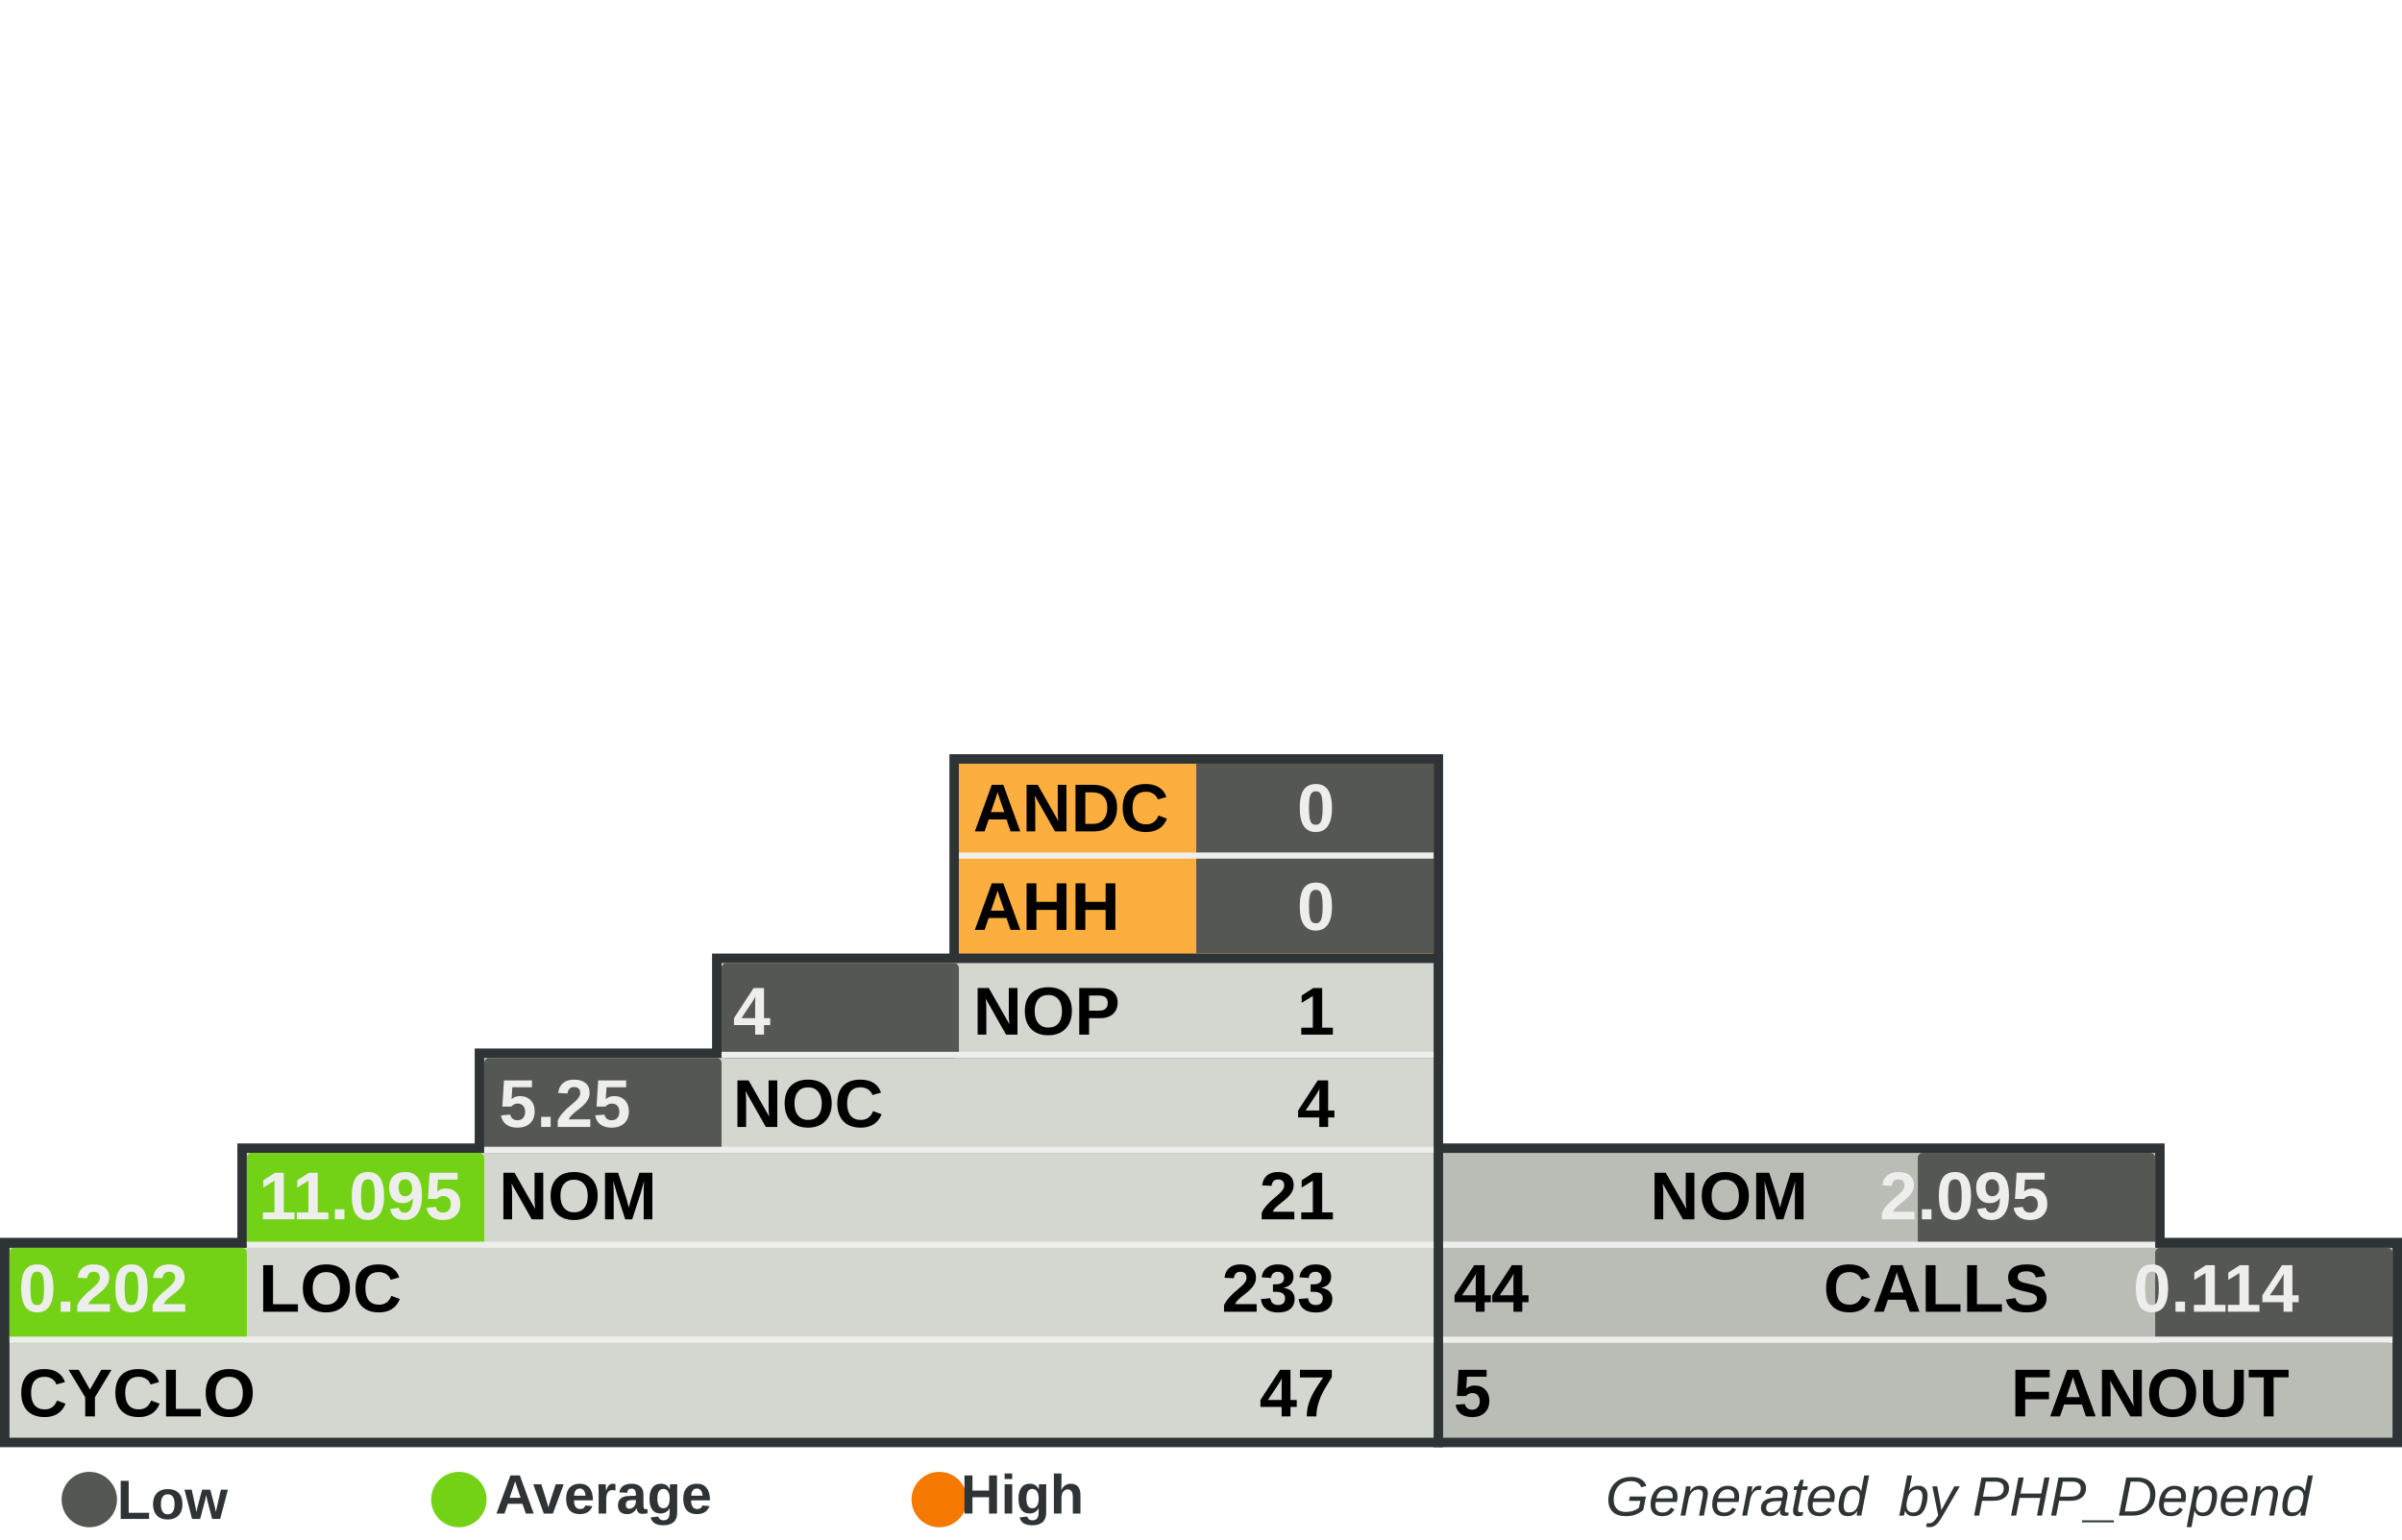
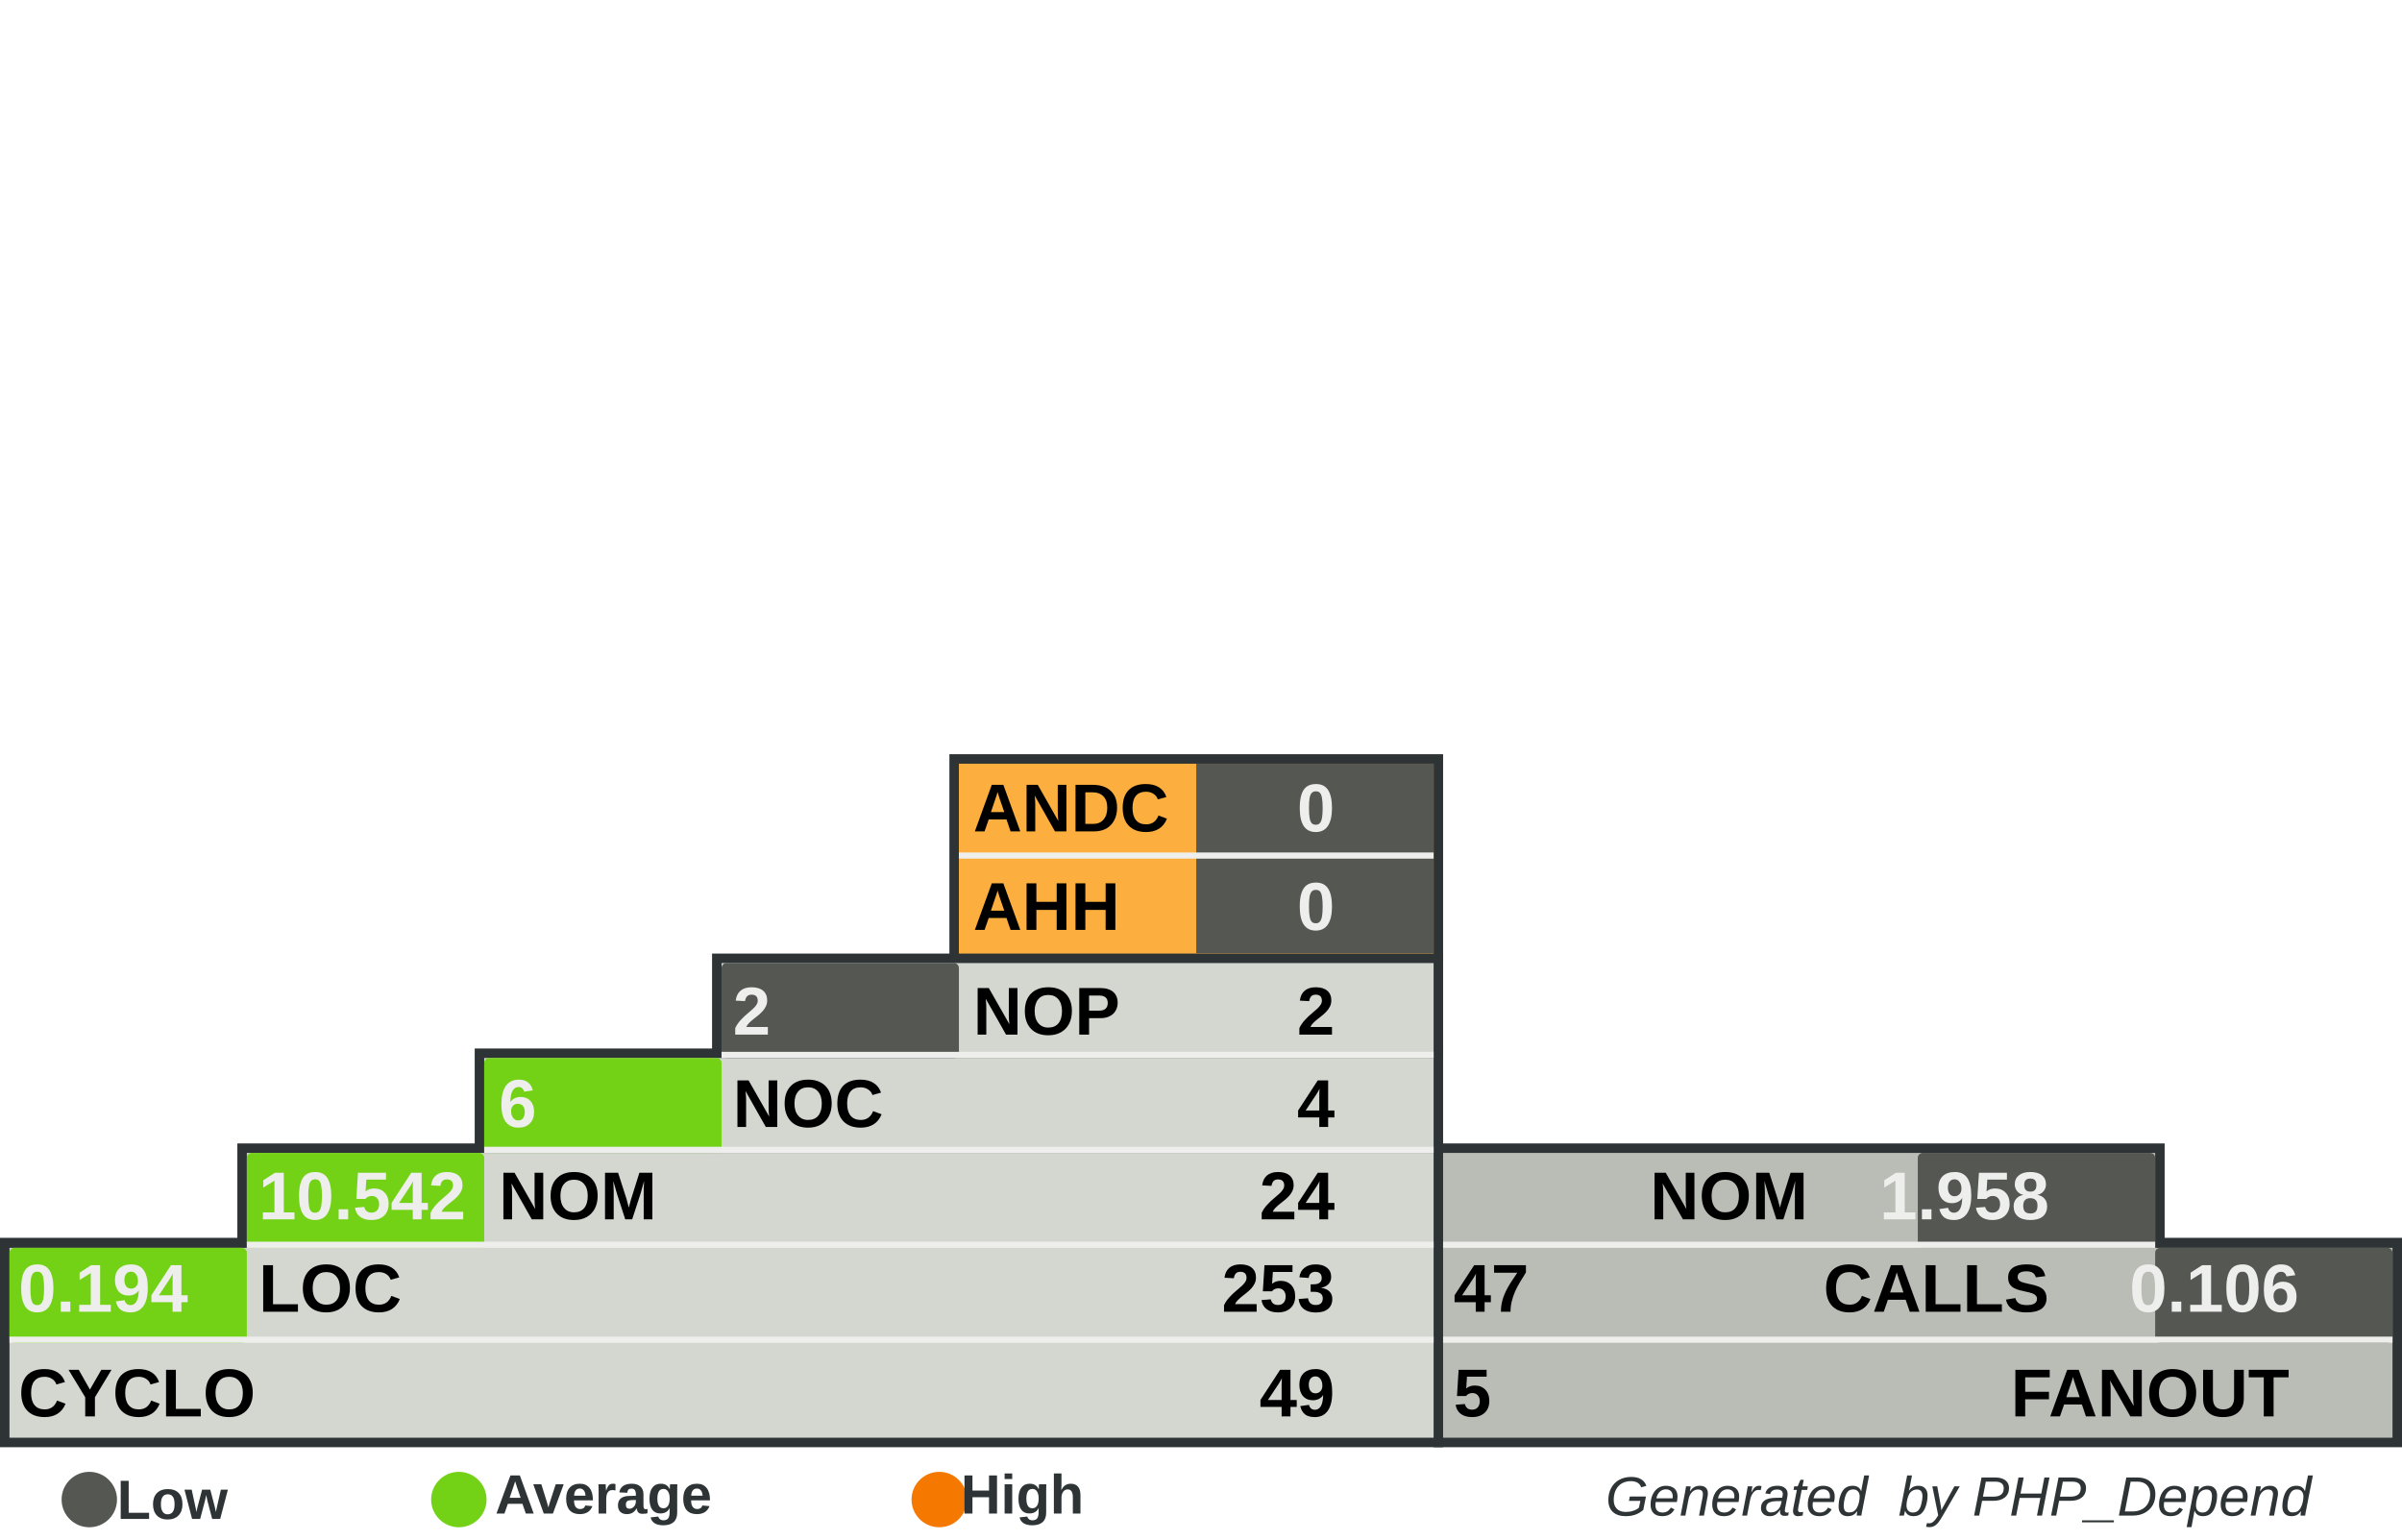
<svg xmlns="http://www.w3.org/2000/svg" width="390" height="250" id="svg5110" version="1.0">
  <defs id="defs5112">
    </defs>
  <g id="layer1">
    <rect style="fill:#555753" width="0" height="0" x="0" y="0" rx="0" ry="0" id="rect8982" xml:id="threshold.low" />
    <rect style="fill:#73d216" width="0" height="0" x="0" y="0" rx="0" ry="0" id="rect8983" xml:id="threshold.average" />
    <rect style="fill:#f57900" width="0" height="0" x="0" y="0" rx="0" ry="0" id="rect2834" xml:id="threshold.high" />
    <rect style="opacity:1;fill:#2e3436;fill-opacity:1;stroke:none;stroke-width:1;stroke-miterlimit:4;stroke-dasharray:none;stroke-opacity:1" id="rect4954" width="118.696" height="16.957" x="232.767" y="185.672" rx="2.978" ry="0" />
    <rect style="opacity:1;fill:#2e3436;fill-opacity:1;stroke:none;stroke-width:1;stroke-miterlimit:4;stroke-dasharray:none;stroke-opacity:1" id="rect4956" width="157.233" height="34" x="232.767" y="201" rx="3.945" ry="0" />
    <rect style="opacity:1;fill:#2e3436;fill-opacity:1;stroke:none;stroke-width:1;stroke-miterlimit:4;stroke-dasharray:none;stroke-opacity:1" id="rect4958" width="80.158" height="33.913" x="154.15" y="122.47" rx="2.011" ry="0" />
    <rect style="opacity:1;fill:#2e3436;fill-opacity:1;stroke:none;stroke-width:1;stroke-miterlimit:4;stroke-dasharray:none;stroke-opacity:1" id="rect4960" width="234.308" height="34" x="0" y="201" rx="5.879" ry="0" />
    <rect style="opacity:1;fill:#2e3436;fill-opacity:1;stroke:none;stroke-width:1;stroke-miterlimit:4;stroke-dasharray:none;stroke-opacity:1" id="rect4962" width="195.771" height="16.957" x="38.538" y="185.672" rx="4.912" ry="0" />
    <rect style="opacity:1;fill:#2e3436;fill-opacity:1;stroke:none;stroke-width:1;stroke-miterlimit:4;stroke-dasharray:none;stroke-opacity:1" id="rect4964" width="157.233" height="16.957" x="77.075" y="170.257" rx="3.945" ry="0" />
    <rect style="opacity:1;fill:#2e3436;fill-opacity:1;stroke:none;stroke-width:1;stroke-miterlimit:4;stroke-dasharray:none;stroke-opacity:1" id="rect4966" width="118.696" height="16.957" x="115.613" y="154.842" rx="2.978" ry="0" />
    <rect style="opacity:1;fill:#d3d7cf;fill-opacity:1;stroke:none;stroke-width:1;stroke-miterlimit:4;stroke-dasharray:none;stroke-opacity:1" id="rect4968" width="231.225" height="30.83" x="1.542" y="202.628" rx="5.801" ry="0" />
    <rect style="opacity:1;fill:#d3d7cf;fill-opacity:1;stroke:none;stroke-width:1;stroke-miterlimit:4;stroke-dasharray:none;stroke-opacity:1" id="rect4970" width="192.688" height="15.415" x="40.079" y="187.214" rx="4.834" ry="0" />
    <rect style="opacity:1;fill:#d3d7cf;fill-opacity:1;stroke:none;stroke-width:1;stroke-miterlimit:4;stroke-dasharray:none;stroke-opacity:1" id="rect4972" width="154.15" height="15.415" x="78.617" y="171.798" rx="3.868" ry="0" />
    <rect style="opacity:1;fill:#d3d7cf;fill-opacity:1;stroke:none;stroke-width:1;stroke-miterlimit:4;stroke-dasharray:none;stroke-opacity:1" id="rect4974" width="115.613" height="15.415" x="117.154" y="156.383" rx="2.901" ry="0" />
    <rect style="opacity:1;fill:#fcaf3e;fill-opacity:1;stroke:none;stroke-width:1;stroke-miterlimit:4;stroke-dasharray:none;stroke-opacity:1" id="rect4976" width="77.075" height="30.83" x="155.692" y="124.012" rx="1.934" ry="0" />
    <rect style="opacity:1;fill:#babdb6;fill-opacity:1;stroke:none;stroke-width:1;stroke-miterlimit:4;stroke-dasharray:none;stroke-opacity:1" id="rect4978" width="154.15" height="30.83" x="234.308" y="202.628" rx="3.868" ry="0" />
    <rect style="opacity:1;fill:#babdb6;fill-opacity:1;stroke:none;stroke-width:1;stroke-miterlimit:4;stroke-dasharray:none;stroke-opacity:1" id="rect4980" width="115.613" height="15.415" x="234.308" y="187.213" rx="2.901" ry="0" />
    <rect style="opacity:1;fill:#555753;fill-opacity:1;stroke:none;stroke-width:1;stroke-miterlimit:4;stroke-dasharray:none;stroke-opacity:1" id="rect4982" xml:id="rect.andc" width="38.538" height="15.43" x="194.229" y="124.012" rx="0.967" ry="0" />
    <rect style="opacity:1;fill:#555753;fill-opacity:1;stroke:none;stroke-width:1;stroke-miterlimit:4;stroke-dasharray:none;stroke-opacity:1" id="rect2851" xml:id="rect.ahh" width="38.538" height="15.4" x="194.229" y="139.412" rx="0.967" ry="0" />
    <rect style="opacity:1;fill:#555753;fill-opacity:1;stroke:none;stroke-width:1;stroke-miterlimit:4;stroke-dasharray:none;stroke-opacity:1" id="rect4984" xml:id="rect.noc-nop" width="38.538" height="15.415" x="117.154" y="156.383" rx="0.806" />
-     <rect style="opacity:1;fill:#555753;fill-opacity:1;stroke:none;stroke-width:1;stroke-miterlimit:4;stroke-dasharray:none;stroke-opacity:1" id="rect4986" xml:id="rect.nom-noc" width="38.538" height="15.415" x="78.617" y="171.798" rx="0.806" />
+     <rect style="opacity:1;fill:#73d216;fill-opacity:1;stroke:none;stroke-width:1;stroke-miterlimit:4;stroke-dasharray:none;stroke-opacity:1" id="rect4986" xml:id="rect.nom-noc" width="38.538" height="15.415" x="78.617" y="171.798" rx="0.806" />
    <rect style="opacity:1;fill:#73d216;fill-opacity:1;stroke:none;stroke-width:1;stroke-miterlimit:4;stroke-dasharray:none;stroke-opacity:1" id="rect4988" xml:id="rect.loc-nom" width="38.538" height="15.415" x="40.079" y="187.213" rx="0.806" />
    <rect style="opacity:1;fill:#73d216;fill-opacity:1;stroke:none;stroke-width:1;stroke-miterlimit:4;stroke-dasharray:none;stroke-opacity:1" id="rect4990" xml:id="rect.cyclo-loc" width="38.538" height="15.415" x="1.542" y="202.628" rx="0.806" />
    <rect style="opacity:1;fill:#555753;fill-opacity:1;stroke:none;stroke-width:1;stroke-miterlimit:4;stroke-dasharray:none;stroke-opacity:1" id="rect4992" xml:id="rect.calls-nom" width="38.538" height="15.415" x="311.383" y="187.213" rx="0.806" />
    <rect style="opacity:1;fill:#555753;fill-opacity:1;stroke:none;stroke-width:1;stroke-miterlimit:4;stroke-dasharray:none;stroke-opacity:1" id="rect4994" xml:id="rect.fanout-calls" width="38.538" height="15.415" x="349.921" y="202.628" rx="0.806" />
    <rect style="opacity:1;fill:#eeeeec;fill-opacity:1;stroke:none;stroke-width:1;stroke-miterlimit:4;stroke-dasharray:none;stroke-opacity:1" id="rect4996" width="231.225" height="1" x="1.542" y="217.043" rx="5.801" ry="0" />
    <rect style="opacity:1;fill:#eeeeec;fill-opacity:1;stroke:none;stroke-width:1;stroke-miterlimit:4;stroke-dasharray:none;stroke-opacity:1" id="rect4998" width="192.688" height="1" x="40.079" y="201.628" rx="4.834" ry="0" />
    <rect style="opacity:1;fill:#eeeeec;fill-opacity:1;stroke:none;stroke-width:1;stroke-miterlimit:4;stroke-dasharray:none;stroke-opacity:1" id="rect5000" width="154.15" height="1" x="78.617" y="186.213" rx="3.868" ry="0" />
    <rect style="opacity:1;fill:#eeeeec;fill-opacity:1;stroke:none;stroke-width:1;stroke-miterlimit:4;stroke-dasharray:none;stroke-opacity:1" id="rect5002" width="115.613" height="1" x="117.154" y="170.798" rx="2.901" ry="0" />
    <rect style="opacity:1;fill:#eeeeec;fill-opacity:1;stroke:none;stroke-width:1;stroke-miterlimit:4;stroke-dasharray:none;stroke-opacity:1" id="rect5004" width="115.613" height="1" x="234.308" y="201.628" rx="2.901" ry="0" />
    <rect style="opacity:1;fill:#eeeeec;fill-opacity:1;stroke:none;stroke-width:1;stroke-miterlimit:4;stroke-dasharray:none;stroke-opacity:1" id="rect5006" width="154.15" height="1" x="234.308" y="217.043" rx="3.868" ry="0" />
    <rect style="opacity:1;fill:#eeeeec;fill-opacity:1;stroke:none;stroke-width:1;stroke-miterlimit:4;stroke-dasharray:none;stroke-opacity:1" id="rect5008" width="77.075" height="1" x="155.692" y="138.427" rx="1.934" ry="0" />
    <text xml:space="preserve" style="font-size:11px;font-style:normal;font-variant:normal;font-weight:bold;font-stretch:normal;fill:#000000;fill-opacity:1;stroke:none;stroke-width:1px;stroke-linecap:butt;stroke-linejoin:miter;stroke-opacity:1;font-family:Arial" x="158" y="135" title="Average Number of Derived Classes" id="text5010">
      <tspan title="Average Number of Derived Classes" id="tspan5012" x="158" y="135">ANDC</tspan>
    </text>
    <text xml:space="preserve" style="font-size:11px;font-style:normal;font-variant:normal;font-weight:bold;font-stretch:normal;fill:#000000;fill-opacity:1;stroke:none;stroke-width:1px;stroke-linecap:butt;stroke-linejoin:miter;stroke-opacity:1;font-family:Arial" x="158" y="151" title="Average Hierarchy Height" id="text5014">
      <tspan title="Average Hierarchy Height" id="tspan5016" x="158" y="151">AHH</tspan>
    </text>
    <text xml:space="preserve" style="font-size:11px;font-style:normal;font-variant:normal;font-weight:bold;font-stretch:normal;fill:#000000;fill-opacity:1;stroke:none;stroke-width:1px;stroke-linecap:butt;stroke-linejoin:miter;stroke-opacity:1;font-family:Arial" x="158" y="168" title="Number Of Packages" id="text5018">
      <tspan title="Number Of Packages" id="tspan5020" x="158" y="168">NOP</tspan>
    </text>
    <text xml:space="preserve" style="font-size:11px;font-style:normal;font-variant:normal;font-weight:bold;font-stretch:normal;fill:#000000;fill-opacity:1;stroke:none;stroke-width:1px;stroke-linecap:butt;stroke-linejoin:miter;stroke-opacity:1;font-family:Arial" x="119" y="183" id="text5022" title="Number Of Classes" transform="scale(0.9999985,1.000001)">
      <tspan title="Number Of Classes" id="tspan5024" x="119" y="183">NOC</tspan>
    </text>
    <text xml:space="preserve" style="font-size:11px;font-style:normal;font-variant:normal;font-weight:bold;font-stretch:normal;fill:#000000;fill-opacity:1;stroke:none;stroke-width:1px;stroke-linecap:butt;stroke-linejoin:miter;stroke-opacity:1;font-family:Arial" x="81" y="198" id="text5026" title="Number Of Methods (Methods+Functions)" transform="scale(0.9999985,1.000001)">
      <tspan title="Number Of Methods (Methods+Functions)" id="tspan5028" x="81" y="198">NOM</tspan>
    </text>
    <text xml:space="preserve" style="font-size:11px;font-style:normal;font-variant:normal;font-weight:bold;font-stretch:normal;fill:#000000;fill-opacity:1;stroke:none;stroke-width:1px;stroke-linecap:butt;stroke-linejoin:miter;stroke-opacity:1;font-family:Arial" x="42" y="213" id="text5030" title="Lines Of Code (Non Comment and Non Whitespace Lines)" transform="scale(0.9999985,1.000001)">
      <tspan title="Lines Of Code (Non Comment and Non Whitespace Lines)" id="tspan5032" x="42" y="213">LOC</tspan>
    </text>
    <text xml:space="preserve" style="font-size:11px;font-style:normal;font-variant:normal;font-weight:bold;font-stretch:normal;fill:#000000;fill-opacity:1;stroke:none;stroke-width:1px;stroke-linecap:butt;stroke-linejoin:miter;stroke-opacity:1;font-family:Arial" x="3" y="230" id="text5034" title="Cyclomatic Complexity" transform="scale(0.9999985,1.000001)">
      <tspan title="Cyclomatic Complexity" id="tspan5036" x="3" y="230">CYCLO</tspan>
    </text>
    <text xml:space="preserve" style="font-size:11px;font-style:normal;font-variant:normal;font-weight:bold;font-stretch:normal;text-align:end;text-anchor:end;fill:#000000;fill-opacity:1;stroke:none;stroke-width:1px;stroke-linecap:butt;stroke-linejoin:miter;stroke-opacity:1;font-family:Arial" x="308.858" y="198" id="text5038" title="Number Of Methods (Methods+Functions)" transform="scale(0.9999985,1.000001)">
      <tspan title="Number Of Methods (Methods+Functions)" id="tspan5040" x="308.858" y="198">NOM</tspan>
    </text>
    <text xml:space="preserve" style="font-size:11px;font-style:normal;font-variant:normal;font-weight:bold;font-stretch:normal;text-anchor:end;fill:#000000;fill-opacity:1;stroke:none;stroke-width:1px;stroke-linecap:butt;stroke-linejoin:miter;stroke-opacity:1;font-family:Arial" x="348" y="213" id="text5042" title="Number of Operation Calls" transform="scale(0.9999985,1.000001)">
      <tspan title="Number of Operation Calls" id="tspan5044" x="348" y="213">CALLS</tspan>
    </text>
    <text xml:space="preserve" style="font-size:11px;font-style:normal;font-variant:normal;font-weight:bold;font-stretch:normal;text-anchor:end;fill:#000000;fill-opacity:1;stroke:none;stroke-width:1px;stroke-linecap:butt;stroke-linejoin:miter;stroke-opacity:1;font-family:Arial" x="387" y="230" id="text5046" title="Number of Called Classes" transform="scale(0.9999985,1.000001)">
      <tspan title="Number of Called Classes" id="tspan5048" x="387" y="230">FANOUT</tspan>
    </text>
    <text xml:space="preserve" style="font-size:11px;font-style:normal;font-variant:normal;font-weight:bold;font-stretch:normal;fill:#000000;fill-opacity:1;stroke:none;stroke-width:1px;stroke-linecap:butt;stroke-linejoin:miter;stroke-opacity:1;font-family:Arial" title="Number of Called Classes" x="236" y="230" id="text5050" transform="scale(0.9999985,1.000001)">
      <tspan title="Number of Called Classes" id="tspan5052" xml:id="pdepend.fanout" x="236" y="230">5</tspan>
    </text>
    <text xml:space="preserve" style="font-size:11px;font-style:normal;font-variant:normal;font-weight:bold;font-stretch:normal;fill:#000000;fill-opacity:1;stroke:none;stroke-width:1px;stroke-linecap:butt;stroke-linejoin:miter;stroke-opacity:1;font-family:Arial" title="Number of Operation Calls" x="236" y="213" id="text5054" transform="scale(0.9999985,1.000001)">
-       <tspan title="Number of Operation Calls" id="tspan5056" xml:id="pdepend.calls" x="236" y="213">44</tspan>
+       <tspan title="Number of Operation Calls" id="tspan5056" xml:id="pdepend.calls" x="236" y="213">47</tspan>
    </text>
    <text xml:space="preserve" style="font-size:11px;font-style:normal;font-variant:normal;font-weight:bold;font-stretch:normal;text-anchor:end;fill:#000000;fill-opacity:1;stroke:none;stroke-width:1px;stroke-linecap:butt;stroke-linejoin:miter;stroke-opacity:1;font-family:Arial" title="Cyclomatic Complexity" x="232" y="230" id="text5058" transform="scale(0.9999985,1.000001)">
-       <tspan title="Cyclomatic Complexity" id="tspan5060" xml:id="pdepend.cyclo" x="232" y="230">47</tspan>
+       <tspan title="Cyclomatic Complexity" id="tspan5060" xml:id="pdepend.cyclo" x="232" y="230">49</tspan>
    </text>
    <text xml:space="preserve" style="font-size:11px;font-style:normal;font-variant:normal;font-weight:bold;font-stretch:normal;text-anchor:end;fill:#000000;fill-opacity:1;stroke:none;stroke-width:1px;stroke-linecap:butt;stroke-linejoin:miter;stroke-opacity:1;font-family:Arial" title="Lines Of Code (Non Comment and Non Whitespace Lines)" x="232" y="213" id="text5062" transform="scale(0.9999985,1.000001)">
-       <tspan xml:id="pdepend.loc" title="Lines Of Code (Non Comment and Non Whitespace Lines)" id="tspan5064" x="232" y="213">233</tspan>
+       <tspan xml:id="pdepend.loc" title="Lines Of Code (Non Comment and Non Whitespace Lines)" id="tspan5064" x="232" y="213">253</tspan>
    </text>
    <text xml:space="preserve" style="font-size:11px;font-style:normal;font-variant:normal;font-weight:bold;font-stretch:normal;text-anchor:end;fill:#000000;fill-opacity:1;stroke:none;stroke-width:1px;stroke-linecap:butt;stroke-linejoin:miter;stroke-opacity:1;font-family:Arial" title="Number Of Methods (Methods+Functions)" x="232" y="198" id="text5066" transform="scale(0.9999985,1.000001)">
-       <tspan title="Number Of Methods (Methods+Functions)" id="tspan5068" xml:id="pdepend.nom" x="232" y="198">21</tspan>
+       <tspan title="Number Of Methods (Methods+Functions)" id="tspan5068" xml:id="pdepend.nom" x="232" y="198">24</tspan>
    </text>
    <text xml:space="preserve" style="font-size:11px;font-style:normal;font-variant:normal;font-weight:bold;font-stretch:normal;text-anchor:end;fill:#000000;fill-opacity:1;stroke:none;stroke-width:1px;stroke-linecap:butt;stroke-linejoin:miter;stroke-opacity:1;font-family:Arial" title="Number Of Packages" x="232" y="168" id="text5070" transform="scale(0.9999985,1.000001)">
-       <tspan title="Number Of Packages" id="tspan5072" xml:id="pdepend.nop" x="232" y="168">1</tspan>
+       <tspan title="Number Of Packages" id="tspan5072" xml:id="pdepend.nop" x="232" y="168">2</tspan>
    </text>
    <text xml:space="preserve" style="font-size:11px;font-style:normal;font-variant:normal;font-weight:bold;font-stretch:normal;text-anchor:end;fill:#000000;fill-opacity:1;stroke:none;stroke-width:1px;stroke-linecap:butt;stroke-linejoin:miter;stroke-opacity:1;font-family:Arial" title="Number Of Classes" x="232" y="183" id="text5074" transform="scale(0.9999985,1.000001)">
      <tspan title="Number Of Classes" id="tspan5076" xml:id="pdepend.noc" x="232" y="183">4</tspan>
    </text>
    <text xml:space="preserve" style="font-size:11px;font-style:normal;font-variant:normal;font-weight:bold;font-stretch:normal;text-anchor:end;fill:#eeeeec;fill-opacity:1;stroke:none;stroke-width:1px;stroke-linecap:butt;stroke-linejoin:miter;stroke-opacity:1;font-family:Arial" title="Average Number of Derived Classes" x="232" y="135" id="text5078" transform="scale(0.9999985,1.000001)">
      <tspan title="Average Number of Derived Classes" id="tspan5080" xml:id="pdepend.andc" x="232" y="135">0</tspan>
    </text>
    <text xml:space="preserve" style="font-size:11px;font-style:normal;font-variant:normal;font-weight:bold;font-stretch:normal;text-anchor:end;fill:#eeeeec;fill-opacity:1;stroke:none;stroke-width:1px;stroke-linecap:butt;stroke-linejoin:miter;stroke-opacity:1;font-family:Arial" title="Average Hierarchy Height" x="232" y="151" id="text5082" transform="scale(0.9999985,1.000001)">
      <tspan title="Average Hierarchy Height" id="tspan5084" xml:id="pdepend.ahh" x="232" y="151">0</tspan>
    </text>
    <text xml:space="preserve" style="font-size:11px;font-style:normal;font-variant:normal;font-weight:bold;font-stretch:normal;fill:#eeeeec;fill-opacity:1;stroke:none;stroke-width:1px;stroke-linecap:butt;stroke-linejoin:miter;stroke-opacity:1;font-family:Arial" title="Ratio: Number of Classes / Number of Packages" x="119" y="168" id="text5086" transform="scale(0.9999985,1.000001)">
-       <tspan title="Ratio: Number of Classes / Number of Packages" id="tspan5088" xml:id="pdepend.noc-nop" x="119" y="168">4</tspan>
+       <tspan title="Ratio: Number of Classes / Number of Packages" id="tspan5088" xml:id="pdepend.noc-nop" x="119" y="168">2</tspan>
    </text>
    <text xml:space="preserve" style="font-size:11px;font-style:normal;font-variant:normal;font-weight:bold;font-stretch:normal;fill:#eeeeec;fill-opacity:1;stroke:none;stroke-width:1px;stroke-linecap:butt;stroke-linejoin:miter;stroke-opacity:1;font-family:Arial" title="Ratio: Number of Methods / Number of Classes" x="81" y="183" id="text5090" transform="scale(0.9999985,1.000001)">
-       <tspan title="Ratio: Number of Methods / Number of Classes" id="tspan5092" xml:id="pdepend.nom-noc" x="81" y="183">5.25</tspan>
+       <tspan title="Ratio: Number of Methods / Number of Classes" id="tspan5092" xml:id="pdepend.nom-noc" x="81" y="183">6</tspan>
    </text>
    <text xml:space="preserve" style="font-size:11px;font-style:normal;font-variant:normal;font-weight:bold;font-stretch:normal;fill:#eeeeec;fill-opacity:1;stroke:none;stroke-width:1px;stroke-linecap:butt;stroke-linejoin:miter;stroke-opacity:1;font-family:Arial" title="Ratio: Lines of Code / Number of Methods" x="42" y="198" id="text5094" transform="scale(0.9999985,1.000001)">
-       <tspan title="Ratio: Lines of Code / Number of Methods" id="tspan5096" xml:id="pdepend.loc-nom" x="42" y="198">11.095</tspan>
+       <tspan title="Ratio: Lines of Code / Number of Methods" id="tspan5096" xml:id="pdepend.loc-nom" x="42" y="198">10.542</tspan>
    </text>
    <text xml:space="preserve" style="font-size:11px;font-style:normal;font-variant:normal;font-weight:bold;font-stretch:normal;fill:#eeeeec;fill-opacity:1;stroke:none;stroke-width:1px;stroke-linecap:butt;stroke-linejoin:miter;stroke-opacity:1;font-family:Arial" title="Ratio: Cyclomatic Complexity / Lines of Code" x="3" y="213" id="text5098" transform="scale(0.9999985,1.000001)">
-       <tspan title="Ratio: Cyclomatic Complexity / Lines of Code" id="tspan5100" xml:id="pdepend.cyclo-loc" x="3" y="213">0.202</tspan>
+       <tspan title="Ratio: Cyclomatic Complexity / Lines of Code" id="tspan5100" xml:id="pdepend.cyclo-loc" x="3" y="213">0.194</tspan>
    </text>
    <text xml:space="preserve" style="font-size:11px;font-style:normal;font-variant:normal;font-weight:bold;font-stretch:normal;text-anchor:end;fill:#eeeeec;fill-opacity:1;stroke:none;stroke-width:1px;stroke-linecap:butt;stroke-linejoin:miter;stroke-opacity:1;font-family:Arial" title="Ratio: Number of Called Classes(FANOUT) / Number of Operation Calls" x="388.563" y="213" id="text5102" transform="scale(0.9999985,1.000001)">
-       <tspan title="Ratio: Number of Called Classes(FANOUT) / Number of Operation Calls" id="tspan5104" xml:id="pdepend.fanout-calls" x="388.563" y="213">0.114</tspan>
+       <tspan title="Ratio: Number of Called Classes(FANOUT) / Number of Operation Calls" id="tspan5104" xml:id="pdepend.fanout-calls" x="388.563" y="213">0.106</tspan>
    </text>
    <text xml:space="preserve" style="font-size:11px;font-style:normal;font-variant:normal;font-weight:bold;font-stretch:normal;text-anchor:end;fill:#eeeeec;fill-opacity:1;stroke:none;stroke-width:1px;stroke-linecap:butt;stroke-linejoin:miter;stroke-opacity:1;font-family:Arial" title="Ratio: Number of Operation Calls / Number of Methods (Methods+Functions)" x="348" y="198" id="text5106" transform="scale(0.9999985,1.000001)">
-       <tspan title="Ratio: Number of Operation Calls / Number of Methods (Methods+Functions)" id="tspan5108" xml:id="pdepend.calls-nom" x="348" y="198">2.095</tspan>
+       <tspan title="Ratio: Number of Operation Calls / Number of Methods (Methods+Functions)" id="tspan5108" xml:id="pdepend.calls-nom" x="348" y="198">1.958</tspan>
    </text>
    <text xml:space="preserve" style="font-size:8px;font-style:normal;font-variant:normal;font-weight:bold;font-stretch:normal;text-align:end;text-anchor:end;fill:#2e3436;fill-opacity:1;stroke:none;stroke-width:1px;stroke-linecap:butt;stroke-linejoin:miter;stroke-opacity:1;font-family:Arial" x="386.395" y="246.106" id="text2692">
      <tspan id="tspan2694" x="386.395" y="246.106" style="font-size:9px;font-style:italic;font-variant:normal;font-weight:normal;font-stretch:normal;text-align:end;text-anchor:end;fill:#2e3436;font-family:Arial;">Generated  by PHP_Depend</tspan>
    </text>
    <path style="opacity:1;fill:#555753;fill-opacity:1;stroke:none;stroke-width:1;stroke-miterlimit:4;stroke-dasharray:none;stroke-opacity:1" id="path3780" d="M 65.333,285.667 A 12,10.333 0 1 1 41.333,285.667 A 12,10.333 0 1 1 65.333,285.667 z" transform="matrix(0.375,0,0,0.4354839,-5.5,119.0968)" />
    <text xml:space="preserve" style="font-size:8px;font-style:normal;font-weight:bold;text-align:center;text-anchor:middle;fill:#2e3436;fill-opacity:1;stroke:none;stroke-width:1px;stroke-linecap:butt;stroke-linejoin:miter;stroke-opacity:1;font-family:URW Chancery L;" x="32.387" y="246.642" id="text3782">
      <tspan id="tspan3784" x="32.387" y="246.642" style="font-size:9px;font-style:normal;font-variant:normal;font-weight:bold;font-stretch:normal;fill:#2e3436;font-family:Arial;">Low</tspan>
    </text>
    <path style="opacity:1;fill:#73d216;fill-opacity:1;stroke:none;stroke-width:1;stroke-miterlimit:4;stroke-dasharray:none;stroke-opacity:1" id="path3786" d="M 65.333,285.667 A 12,10.333 0 1 1 41.333,285.667 A 12,10.333 0 1 1 65.333,285.667 z" transform="matrix(0.375,0,0,0.4354839,54.5,119.0968)" />
    <text xml:space="preserve" style="font-size:8px;font-style:normal;font-weight:bold;text-align:center;text-anchor:middle;fill:#2e3436;fill-opacity:1;stroke:none;stroke-width:1px;stroke-linecap:butt;stroke-linejoin:miter;stroke-opacity:1;font-family:URW Chancery L;" x="102.387" y="245.774" id="text3788">
      <tspan id="tspan3790" x="102.387" y="245.774" style="font-size:9px;font-style:normal;font-variant:normal;font-weight:bold;font-stretch:normal;fill:#2e3436;font-family:Arial;">Average</tspan>
    </text>
    <path style="opacity:1;fill:#f57900;fill-opacity:1;stroke:none;stroke-width:1;stroke-miterlimit:4;stroke-dasharray:none;stroke-opacity:1" id="path3792" d="M 65.333,285.667 A 12,10.333 0 1 1 41.333,285.667 A 12,10.333 0 1 1 65.333,285.667 z" transform="matrix(0.375,0,0,0.4354839,132.5,119.0968)" />
    <text xml:space="preserve" style="font-size:8px;font-style:normal;font-weight:bold;text-align:center;text-anchor:middle;fill:#2e3436;fill-opacity:1;stroke:none;stroke-width:1px;stroke-linecap:butt;stroke-linejoin:miter;stroke-opacity:1;font-family:URW Chancery L;" x="170.387" y="245.774" id="text3794">
      <tspan id="tspan3796" x="170.387" y="245.774" style="font-size:9px;font-style:normal;font-variant:normal;font-weight:bold;font-stretch:normal;fill:#2e3436;font-family:Arial;">High</tspan>
    </text>
  </g>
</svg>
